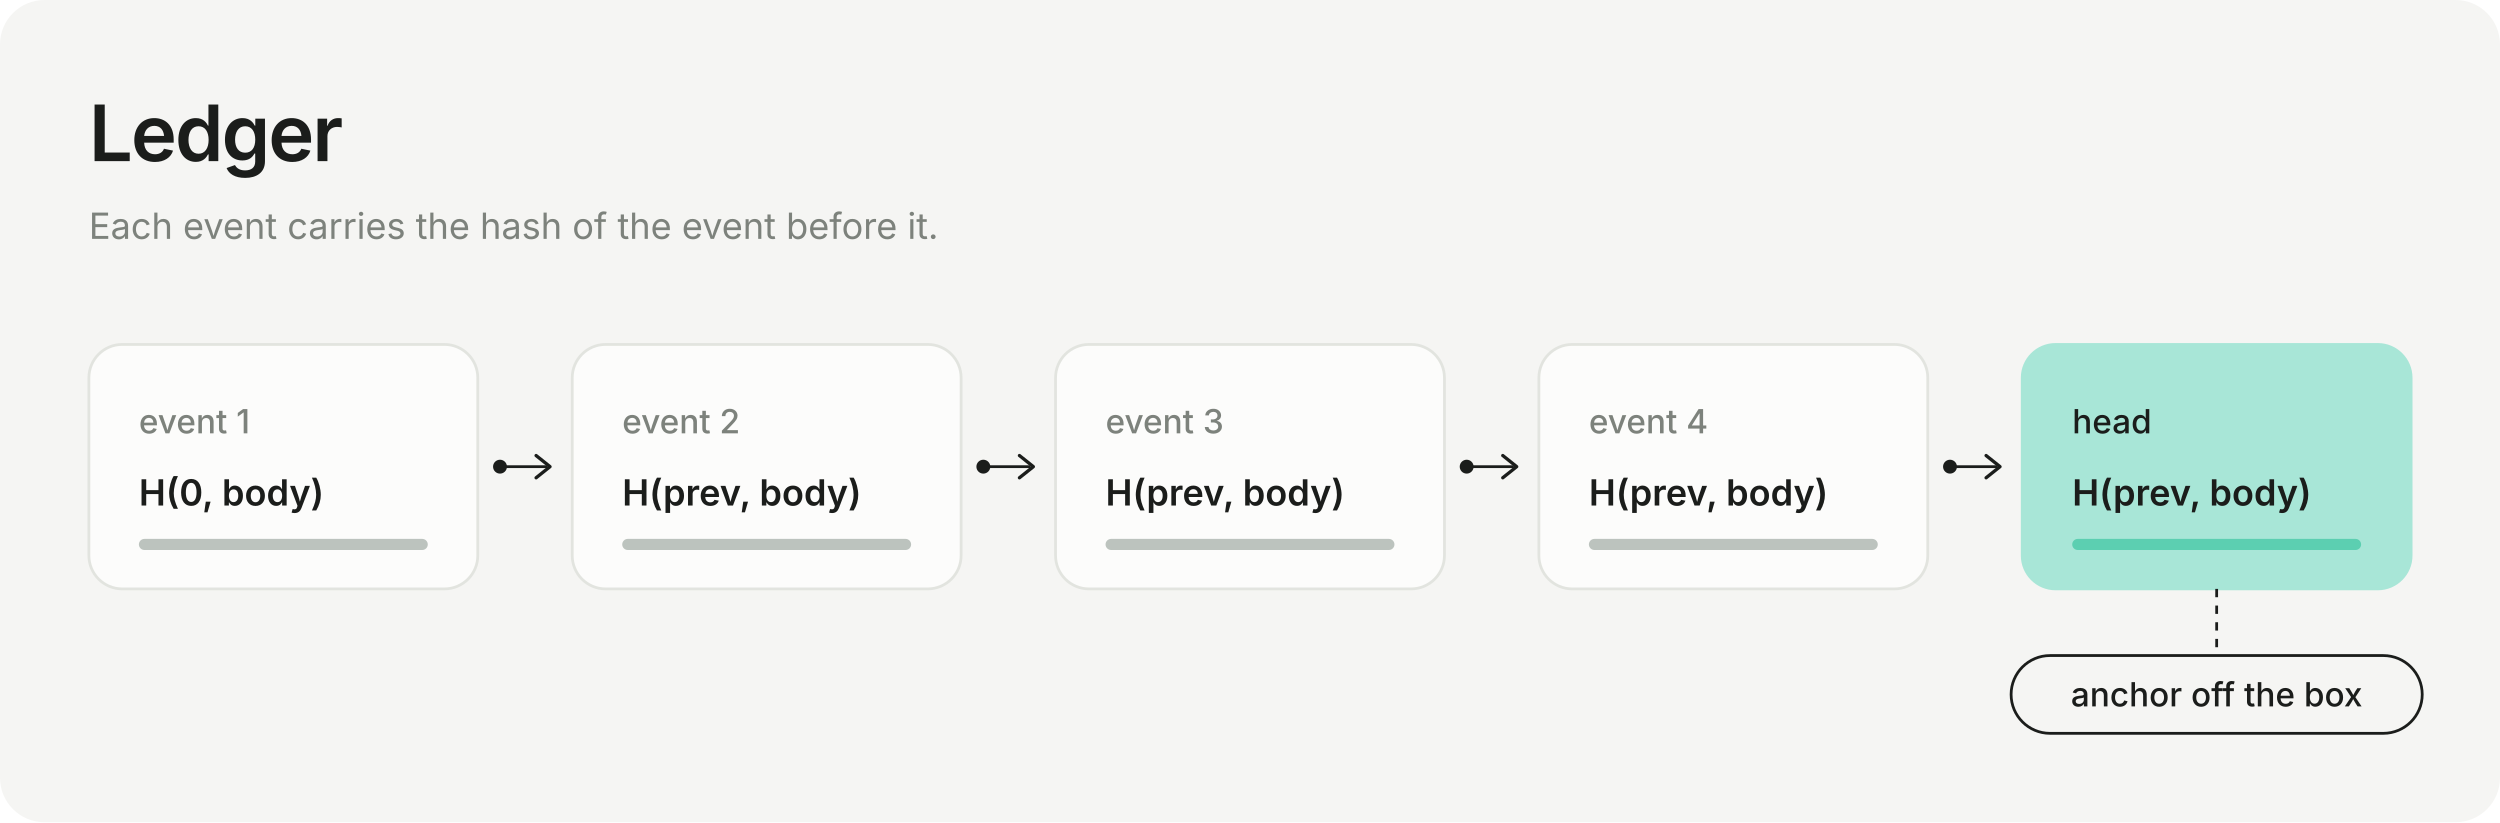
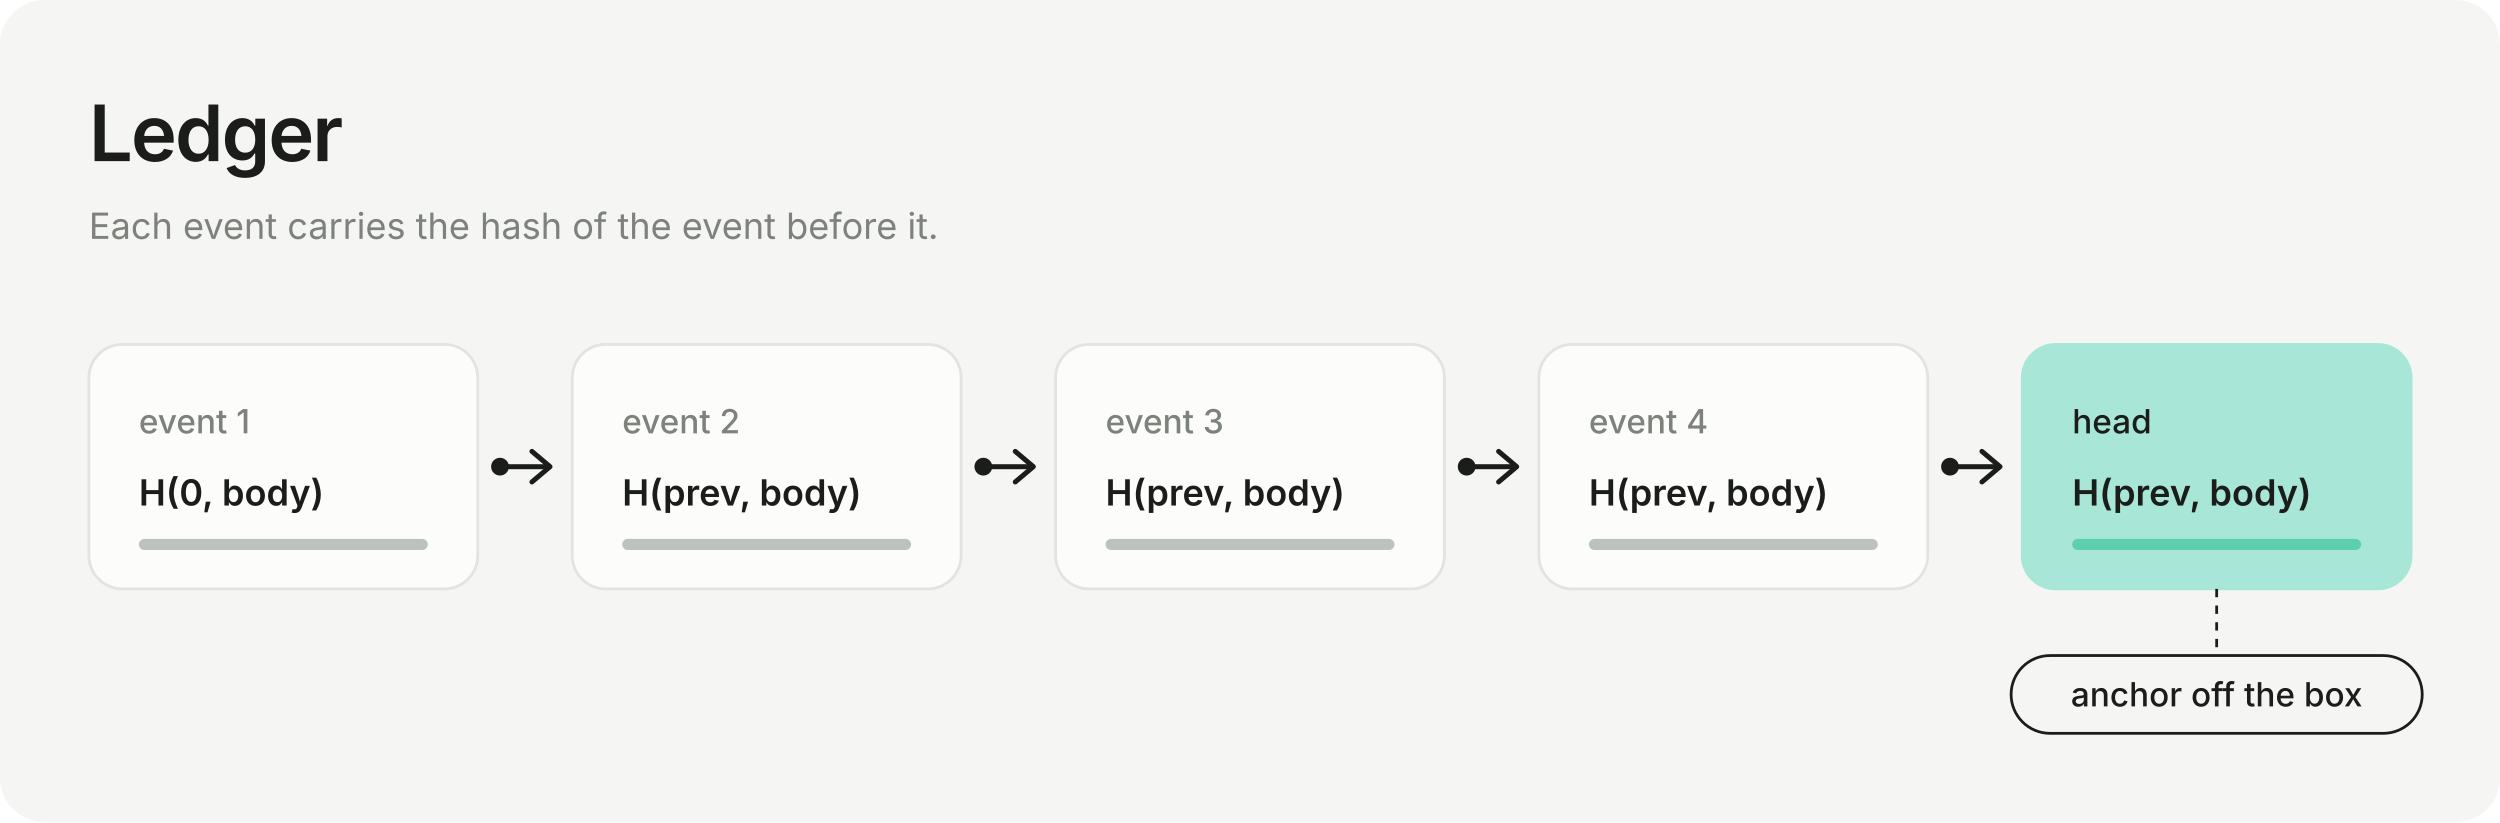
<svg xmlns="http://www.w3.org/2000/svg" viewBox="0 0 900 296" width="900" role="img" aria-label="Hash-chained ledger">
  <rect width="900" height="296" rx="16" fill="#f5f5f3" />
  <text x="32.0" y="58.0" font-family="Inter,'Inter Variable',ui-sans-serif,-apple-system,BlinkMacSystemFont,'SF Pro Text','Segoe UI',Roboto,'Helvetica Neue',Arial,sans-serif" font-size="28" fill="#1b1d1b" text-anchor="start" font-weight="600" letter-spacing="-0.7" style="font-variant-numeric:tabular-nums;font-feature-settings:'tnum'">Ledger</text>
  <text x="32.0" y="86.0" font-family="Inter,'Inter Variable',ui-sans-serif,-apple-system,BlinkMacSystemFont,'SF Pro Text','Segoe UI',Roboto,'Helvetica Neue',Arial,sans-serif" font-size="13" fill="#7d827c" text-anchor="start" font-weight="400" letter-spacing="0" style="font-variant-numeric:tabular-nums;font-feature-settings:'tnum'">Each event carries the hash of the event before it.</text>
  <rect x="32" y="124" width="140" height="88" rx="12" fill="#fcfcfb" stroke="#e2e4df" stroke-width="1" />
  <text x="50.0" y="156.0" font-family="Inter,'Inter Variable',ui-sans-serif,-apple-system,BlinkMacSystemFont,'SF Pro Text','Segoe UI',Roboto,'Helvetica Neue',Arial,sans-serif" font-size="12" fill="#7d827c" text-anchor="start" font-weight="500" letter-spacing="0" style="font-variant-numeric:tabular-nums;font-feature-settings:'tnum'">event 1</text>
  <text x="50.0" y="182.0" font-family="Inter,'Inter Variable',ui-sans-serif,-apple-system,BlinkMacSystemFont,'SF Pro Text','Segoe UI',Roboto,'Helvetica Neue',Arial,sans-serif" font-size="13" fill="#1b1d1b" text-anchor="start" font-weight="600" letter-spacing="0" style="font-variant-numeric:tabular-nums;font-feature-settings:'tnum'">H(0, body)</text>
  <rect x="50" y="194" width="104" height="4" rx="2" fill="#bcc3be" />
-   <circle cx="180" cy="168" r="2.5" fill="#1b1d1b" />
-   <line x1="180" x2="197" y1="168" y2="168" stroke="#1b1d1b" stroke-width="1" />
-   <path d="M193,164 L198,168 L193,172" fill="none" stroke="#1b1d1b" stroke-width="1.2" stroke-linecap="round" stroke-linejoin="round" />
+   <circle cx="180" cy="168" r="3.2" fill="#1b1d1b" />
+   <line x1="180" x2="196" y1="168" y2="168" stroke="#1b1d1b" stroke-width="1.8" stroke-linecap="round" />
+   <path d="M191.5,162.5 L198,168 L191.5,173.5" fill="none" stroke="#1b1d1b" stroke-width="1.8" stroke-linecap="round" stroke-linejoin="round" />
  <rect x="206" y="124" width="140" height="88" rx="12" fill="#fcfcfb" stroke="#e2e4df" stroke-width="1" />
  <text x="224.0" y="156.0" font-family="Inter,'Inter Variable',ui-sans-serif,-apple-system,BlinkMacSystemFont,'SF Pro Text','Segoe UI',Roboto,'Helvetica Neue',Arial,sans-serif" font-size="12" fill="#7d827c" text-anchor="start" font-weight="500" letter-spacing="0" style="font-variant-numeric:tabular-nums;font-feature-settings:'tnum'">event 2</text>
  <text x="224.0" y="182.0" font-family="Inter,'Inter Variable',ui-sans-serif,-apple-system,BlinkMacSystemFont,'SF Pro Text','Segoe UI',Roboto,'Helvetica Neue',Arial,sans-serif" font-size="13" fill="#1b1d1b" text-anchor="start" font-weight="600" letter-spacing="0" style="font-variant-numeric:tabular-nums;font-feature-settings:'tnum'">H(prev, body)</text>
  <rect x="224" y="194" width="104" height="4" rx="2" fill="#bcc3be" />
-   <circle cx="354" cy="168" r="2.5" fill="#1b1d1b" />
-   <line x1="354" x2="371" y1="168" y2="168" stroke="#1b1d1b" stroke-width="1" />
-   <path d="M367,164 L372,168 L367,172" fill="none" stroke="#1b1d1b" stroke-width="1.2" stroke-linecap="round" stroke-linejoin="round" />
+   <circle cx="354" cy="168" r="3.2" fill="#1b1d1b" />
+   <line x1="354" x2="370" y1="168" y2="168" stroke="#1b1d1b" stroke-width="1.8" stroke-linecap="round" />
+   <path d="M365.5,162.5 L372,168 L365.5,173.5" fill="none" stroke="#1b1d1b" stroke-width="1.8" stroke-linecap="round" stroke-linejoin="round" />
  <rect x="380" y="124" width="140" height="88" rx="12" fill="#fcfcfb" stroke="#e2e4df" stroke-width="1" />
  <text x="398.0" y="156.0" font-family="Inter,'Inter Variable',ui-sans-serif,-apple-system,BlinkMacSystemFont,'SF Pro Text','Segoe UI',Roboto,'Helvetica Neue',Arial,sans-serif" font-size="12" fill="#7d827c" text-anchor="start" font-weight="500" letter-spacing="0" style="font-variant-numeric:tabular-nums;font-feature-settings:'tnum'">event 3</text>
  <text x="398.0" y="182.0" font-family="Inter,'Inter Variable',ui-sans-serif,-apple-system,BlinkMacSystemFont,'SF Pro Text','Segoe UI',Roboto,'Helvetica Neue',Arial,sans-serif" font-size="13" fill="#1b1d1b" text-anchor="start" font-weight="600" letter-spacing="0" style="font-variant-numeric:tabular-nums;font-feature-settings:'tnum'">H(prev, body)</text>
  <rect x="398" y="194" width="104" height="4" rx="2" fill="#bcc3be" />
-   <circle cx="528" cy="168" r="2.5" fill="#1b1d1b" />
-   <line x1="528" x2="545" y1="168" y2="168" stroke="#1b1d1b" stroke-width="1" />
-   <path d="M541,164 L546,168 L541,172" fill="none" stroke="#1b1d1b" stroke-width="1.2" stroke-linecap="round" stroke-linejoin="round" />
+   <circle cx="528" cy="168" r="3.2" fill="#1b1d1b" />
+   <line x1="528" x2="544" y1="168" y2="168" stroke="#1b1d1b" stroke-width="1.8" stroke-linecap="round" />
+   <path d="M539.5,162.5 L546,168 L539.5,173.5" fill="none" stroke="#1b1d1b" stroke-width="1.8" stroke-linecap="round" stroke-linejoin="round" />
  <rect x="554" y="124" width="140" height="88" rx="12" fill="#fcfcfb" stroke="#e2e4df" stroke-width="1" />
  <text x="572.0" y="156.0" font-family="Inter,'Inter Variable',ui-sans-serif,-apple-system,BlinkMacSystemFont,'SF Pro Text','Segoe UI',Roboto,'Helvetica Neue',Arial,sans-serif" font-size="12" fill="#7d827c" text-anchor="start" font-weight="500" letter-spacing="0" style="font-variant-numeric:tabular-nums;font-feature-settings:'tnum'">event 4</text>
  <text x="572.0" y="182.0" font-family="Inter,'Inter Variable',ui-sans-serif,-apple-system,BlinkMacSystemFont,'SF Pro Text','Segoe UI',Roboto,'Helvetica Neue',Arial,sans-serif" font-size="13" fill="#1b1d1b" text-anchor="start" font-weight="600" letter-spacing="0" style="font-variant-numeric:tabular-nums;font-feature-settings:'tnum'">H(prev, body)</text>
  <rect x="572" y="194" width="104" height="4" rx="2" fill="#bcc3be" />
-   <circle cx="702" cy="168" r="2.5" fill="#1b1d1b" />
-   <line x1="702" x2="719" y1="168" y2="168" stroke="#1b1d1b" stroke-width="1" />
-   <path d="M715,164 L720,168 L715,172" fill="none" stroke="#1b1d1b" stroke-width="1.2" stroke-linecap="round" stroke-linejoin="round" />
+   <circle cx="702" cy="168" r="3.2" fill="#1b1d1b" />
+   <line x1="702" x2="718" y1="168" y2="168" stroke="#1b1d1b" stroke-width="1.8" stroke-linecap="round" />
+   <path d="M713.5,162.5 L720,168 L713.5,173.5" fill="none" stroke="#1b1d1b" stroke-width="1.8" stroke-linecap="round" stroke-linejoin="round" />
  <rect x="728" y="124" width="140" height="88" rx="12" fill="#a8e6d7" stroke="#a8e6d7" stroke-width="1" />
  <text x="746.0" y="156.0" font-family="Inter,'Inter Variable',ui-sans-serif,-apple-system,BlinkMacSystemFont,'SF Pro Text','Segoe UI',Roboto,'Helvetica Neue',Arial,sans-serif" font-size="12" fill="#1b1d1b" text-anchor="start" font-weight="500" letter-spacing="0" style="font-variant-numeric:tabular-nums;font-feature-settings:'tnum'">head</text>
  <text x="746.0" y="182.0" font-family="Inter,'Inter Variable',ui-sans-serif,-apple-system,BlinkMacSystemFont,'SF Pro Text','Segoe UI',Roboto,'Helvetica Neue',Arial,sans-serif" font-size="13" fill="#1b1d1b" text-anchor="start" font-weight="600" letter-spacing="0" style="font-variant-numeric:tabular-nums;font-feature-settings:'tnum'">H(prev, body)</text>
  <rect x="746" y="194" width="104" height="4" rx="2" fill="#5ccfb1" />
  <line x1="798.0" x2="798.0" y1="212" y2="236" stroke="#1b1d1b" stroke-width="1" stroke-dasharray="3 3" />
  <rect x="724.0" y="236.0" width="148" height="28" rx="14.0" fill="#f5f5f3" stroke="#1b1d1b" />
  <text x="798.0" y="254.3" font-family="Inter,'Inter Variable',ui-sans-serif,-apple-system,BlinkMacSystemFont,'SF Pro Text','Segoe UI',Roboto,'Helvetica Neue',Arial,sans-serif" font-size="12" fill="#1b1d1b" text-anchor="middle" font-weight="500" letter-spacing="0" style="font-variant-numeric:tabular-nums;font-feature-settings:'tnum'">anchor off the box</text>
</svg>
